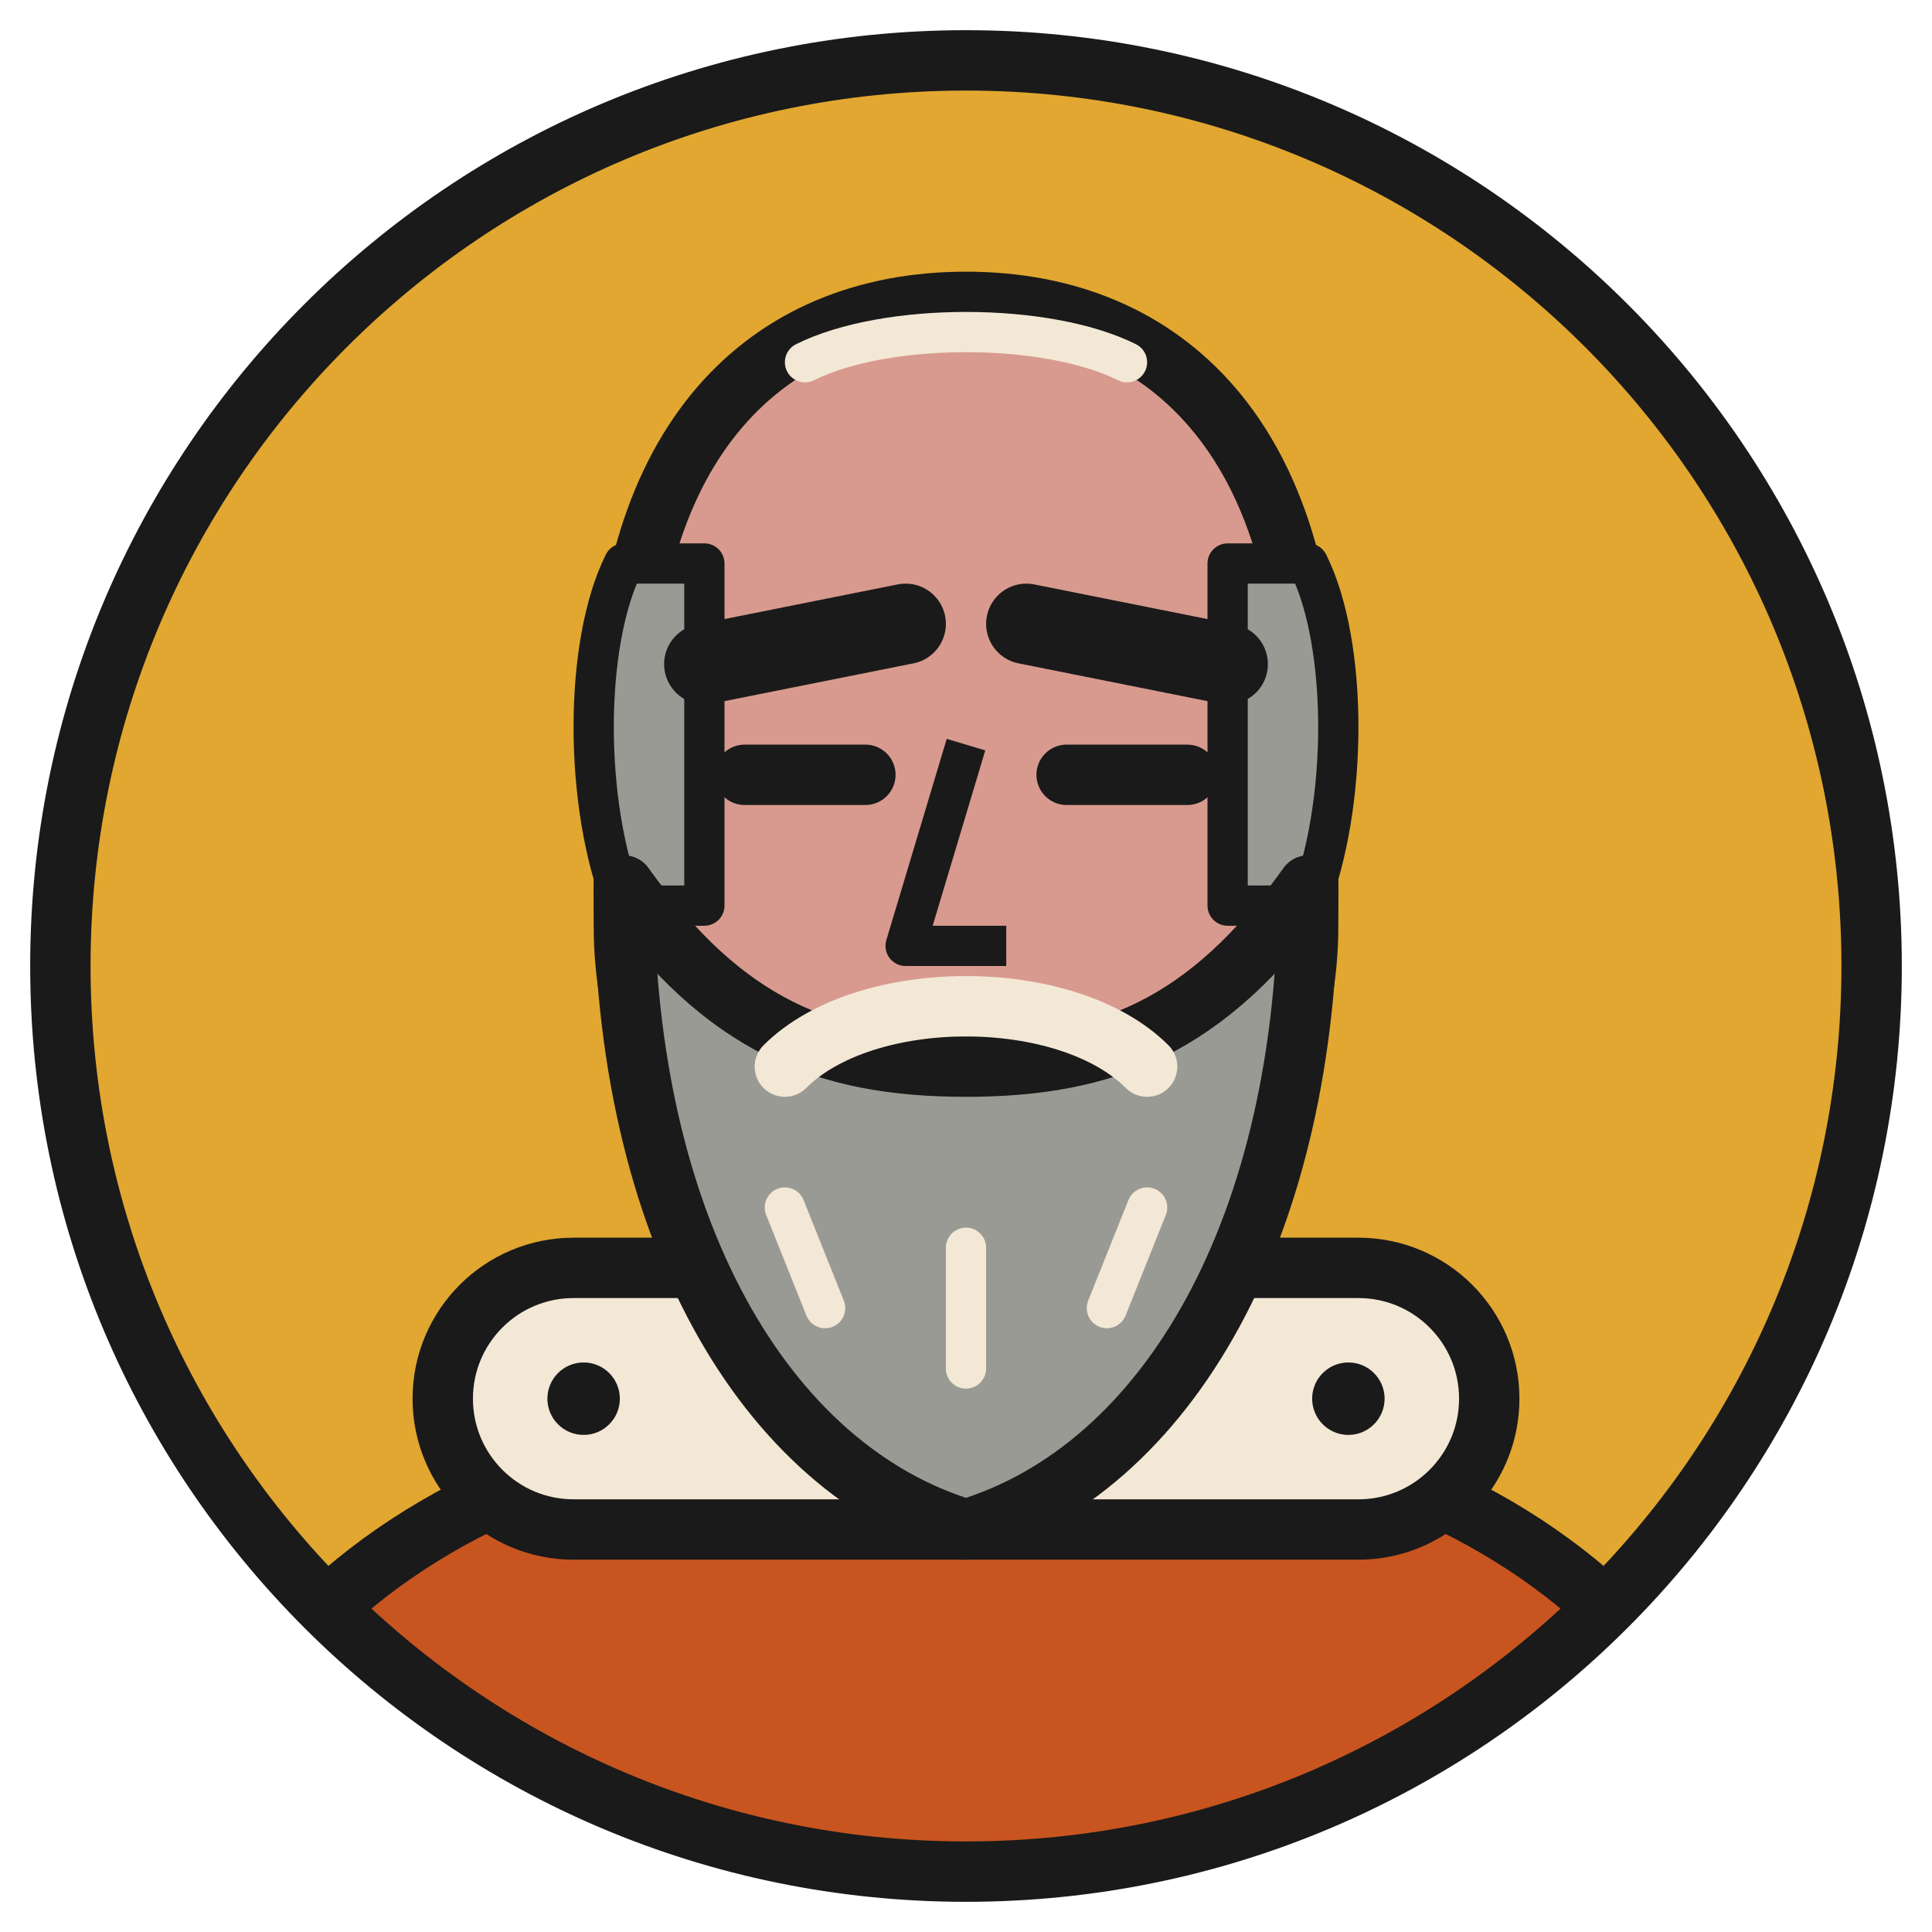
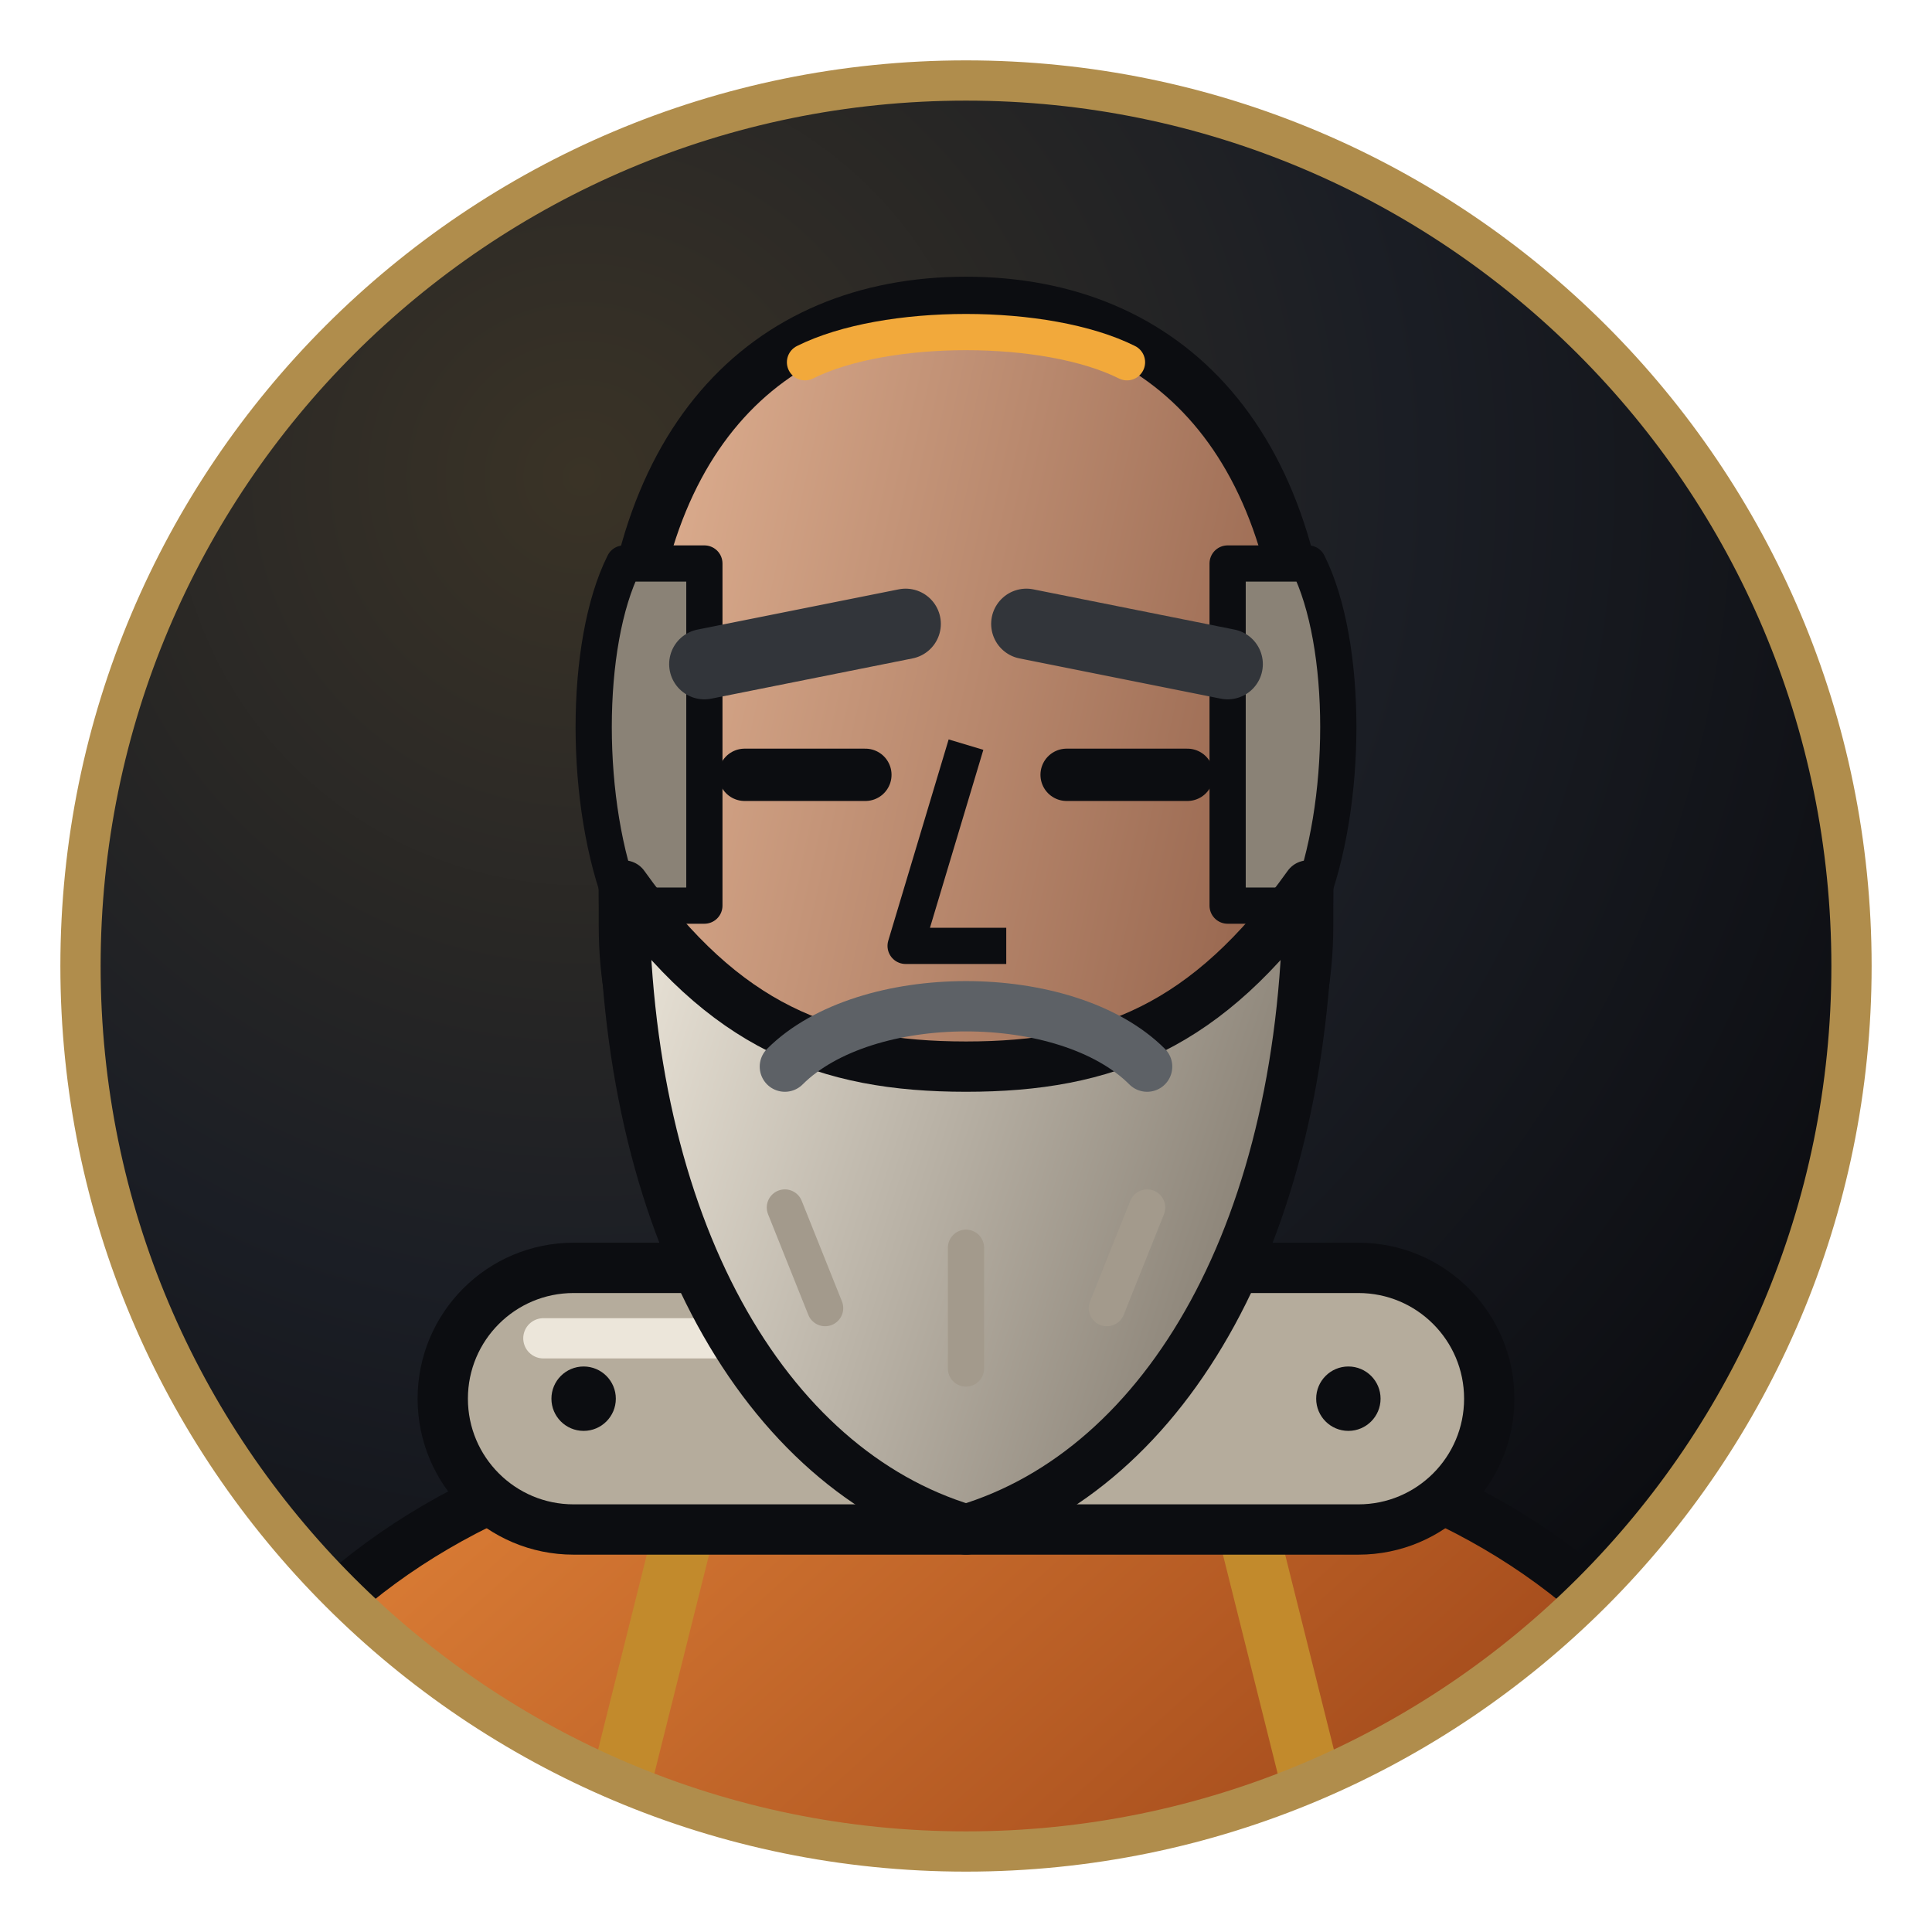
<svg xmlns="http://www.w3.org/2000/svg" viewBox="0 0 96 96">
  <defs>
    <clipPath id="badge">
-       <circle cx="48" cy="48" r="45" />
+       <circle cx="48" cy="48" r="44" />
    </clipPath>
+     <radialGradient id="lamp" cx="0.28" cy="0.22" r="0.85">
+       <stop offset="0" stop-color="#3a3326" />
+       <stop offset="0.55" stop-color="#1b1e25" />
+       <stop offset="1" stop-color="#0c0d11" />
+     </radialGradient>
+     <linearGradient id="suit" x1="0" y1="0" x2="1" y2="0.4">
+       <stop offset="0" stop-color="#e98a3c" />
+       <stop offset="1" stop-color="#9c4418" />
+     </linearGradient>
+     <linearGradient id="skin" x1="0" y1="0" x2="1" y2="0.3">
+       <stop offset="0" stop-color="#e2b394" />
+       <stop offset="1" stop-color="#9b6a52" />
+     </linearGradient>
+     <linearGradient id="beard" x1="0" y1="0" x2="1" y2="0.3">
+       <stop offset="0" stop-color="#ece6da" />
+       <stop offset="1" stop-color="#8a8276" />
+     </linearGradient>
  </defs>
-   <circle cx="48" cy="48" r="45" fill="#E1A730" />
-   <path clip-path="url(#badge)" d="M6 100 C10 78 26 70 48 70 C70 70 86 78 90 100 Z" fill="#C8551F" stroke="#1A1A1A" stroke-width="3" stroke-linejoin="round" />
-   <rect x="22" y="63" width="52" height="13" rx="6.5" fill="#F2E8D5" stroke="#1A1A1A" stroke-width="3" />
-   <circle cx="29" cy="69.5" r="1.8" fill="#1A1A1A" />
-   <circle cx="67" cy="69.5" r="1.8" fill="#1A1A1A" />
-   <path d="M31 36 C31 22 38 15 48 15 C58 15 65 22 65 36 L65 46 C65 56 58 62 48 62 C38 62 31 56 31 46 Z" fill="#D89A8E" stroke="#1A1A1A" stroke-width="3" />
-   <path d="M31 28 C29 32 29 40 31 45 L35 45 L35 28 Z M65 28 C67 32 67 40 65 45 L61 45 L61 28 Z" fill="#9A9A94" stroke="#1A1A1A" stroke-width="2" stroke-linejoin="round" />
-   <path d="M35 33 L45 31 M51 31 L61 33" stroke="#1A1A1A" stroke-width="4" stroke-linecap="round" />
-   <path d="M37 38.5 L43 38.5 M53 38.5 L59 38.5" stroke="#1A1A1A" stroke-width="3" stroke-linecap="round" />
-   <path d="M48 37 L45 47 L50 47" fill="none" stroke="#1A1A1A" stroke-width="2" stroke-linejoin="round" />
-   <path d="M31 44 C31 61 38 73 48 76 C58 73 65 61 65 44 C60 51 55 53 48 53 C41 53 36 51 31 44 Z" fill="#9A9A94" stroke="#1A1A1A" stroke-width="3" stroke-linejoin="round" />
-   <path d="M39 53 C43 49 53 49 57 53" fill="none" stroke="#F2E8D5" stroke-width="3" stroke-linecap="round" />
-   <path d="M39 60 L41 65 M48 62 L48 68 M57 60 L55 65" stroke="#F2E8D5" stroke-width="2" stroke-linecap="round" />
-   <path d="M40 18 C44 16 52 16 56 18" fill="none" stroke="#F2E8D5" stroke-width="2" stroke-linecap="round" />
-   <circle cx="48" cy="48" r="45" fill="none" stroke="#1A1A1A" stroke-width="3" />
+   <circle cx="48" cy="48" r="44" fill="url(#lamp)" />
+   <g clip-path="url(#badge)" stroke="#0c0d11" stroke-linejoin="round">
+     <path d="M6 100 C10 78 26 70 48 70 C70 70 86 78 90 100 Z" fill="url(#suit)" stroke-width="2.5" />
+     <path d="M30 92 L34 76 M66 92 L62 76" stroke="#c28a2c" stroke-width="3" stroke-linecap="round" />
+     <rect x="22" y="63" width="52" height="13" rx="6.5" fill="#b5ac9c" stroke-width="2.5" />
+     <path d="M27 66.5 H50" stroke="#ece6da" stroke-width="2" stroke-linecap="round" />
+     <circle cx="29" cy="69.5" r="1.6" fill="#0c0d11" stroke="none" />
+     <circle cx="67" cy="69.5" r="1.6" fill="#0c0d11" stroke="none" />
+     <path d="M31 36 C31 22 38 15 48 15 C58 15 65 22 65 36 L65 46 C65 56 58 62 48 62 C38 62 31 56 31 46 Z" fill="url(#skin)" stroke-width="2.5" />
+     <path d="M31 28 C29 32 29 40 31 45 L35 45 L35 28 Z M65 28 C67 32 67 40 65 45 L61 45 L61 28 Z" fill="#8a8276" stroke-width="1.8" />
+     <path d="M35 33 L45 31 M51 31 L61 33" stroke="#32353a" stroke-width="3.5" stroke-linecap="round" />
+     <path d="M37 38.5 L43 38.5 M53 38.5 L59 38.5" stroke="#0c0d11" stroke-width="2.6" stroke-linecap="round" />
+     <path d="M48 37 L45 47 L50 47" fill="none" stroke-width="1.8" />
+     <path d="M31 44 C31 61 38 73 48 76 C58 73 65 61 65 44 C60 51 55 53 48 53 C41 53 36 51 31 44 Z" fill="url(#beard)" stroke-width="2.5" />
+     <path d="M39 53 C43 49 53 49 57 53" fill="none" stroke="#5d6166" stroke-width="2.5" stroke-linecap="round" />
+     <path d="M39 60 L41 65 M48 62 L48 68 M57 60 L55 65" stroke="#a39a8c" stroke-width="1.8" stroke-linecap="round" />
+     <path d="M40 18 C44 16 52 16 56 18" fill="none" stroke="#f2a93b" stroke-width="1.8" stroke-linecap="round" />
+   </g>
+   <circle cx="48" cy="48" r="44" fill="none" stroke="#b08d4c" stroke-width="2" />
</svg>
